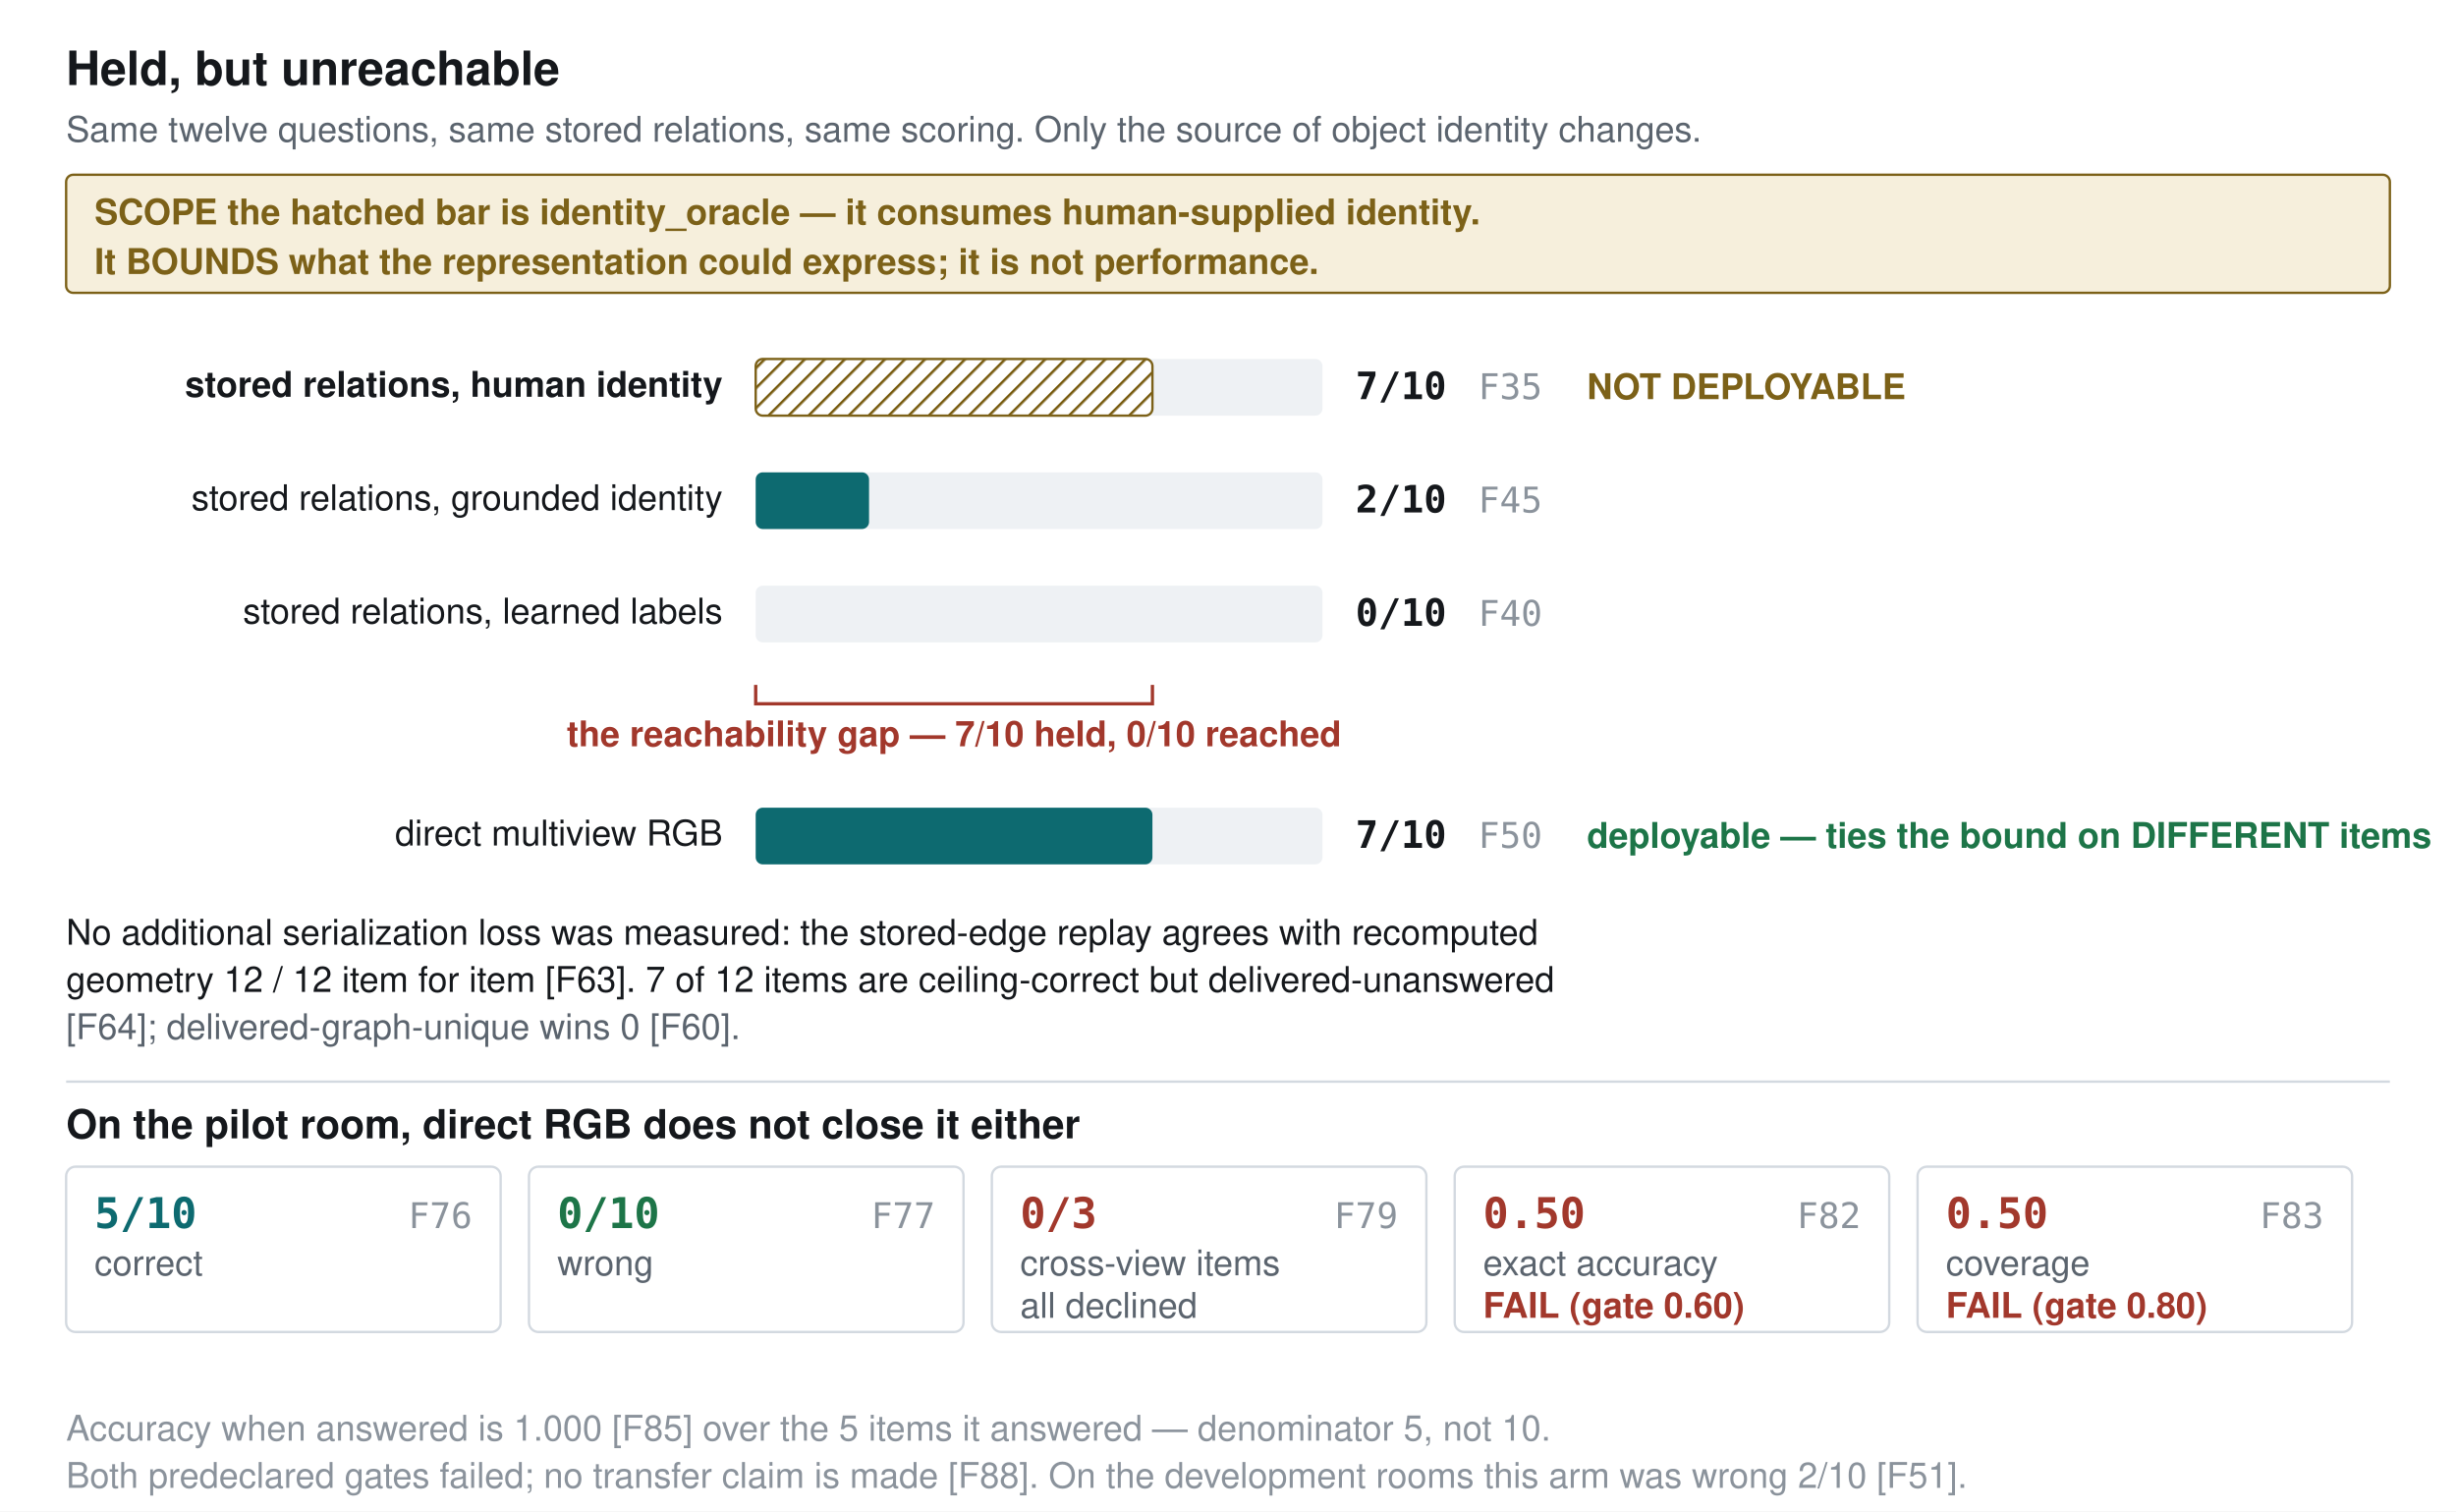
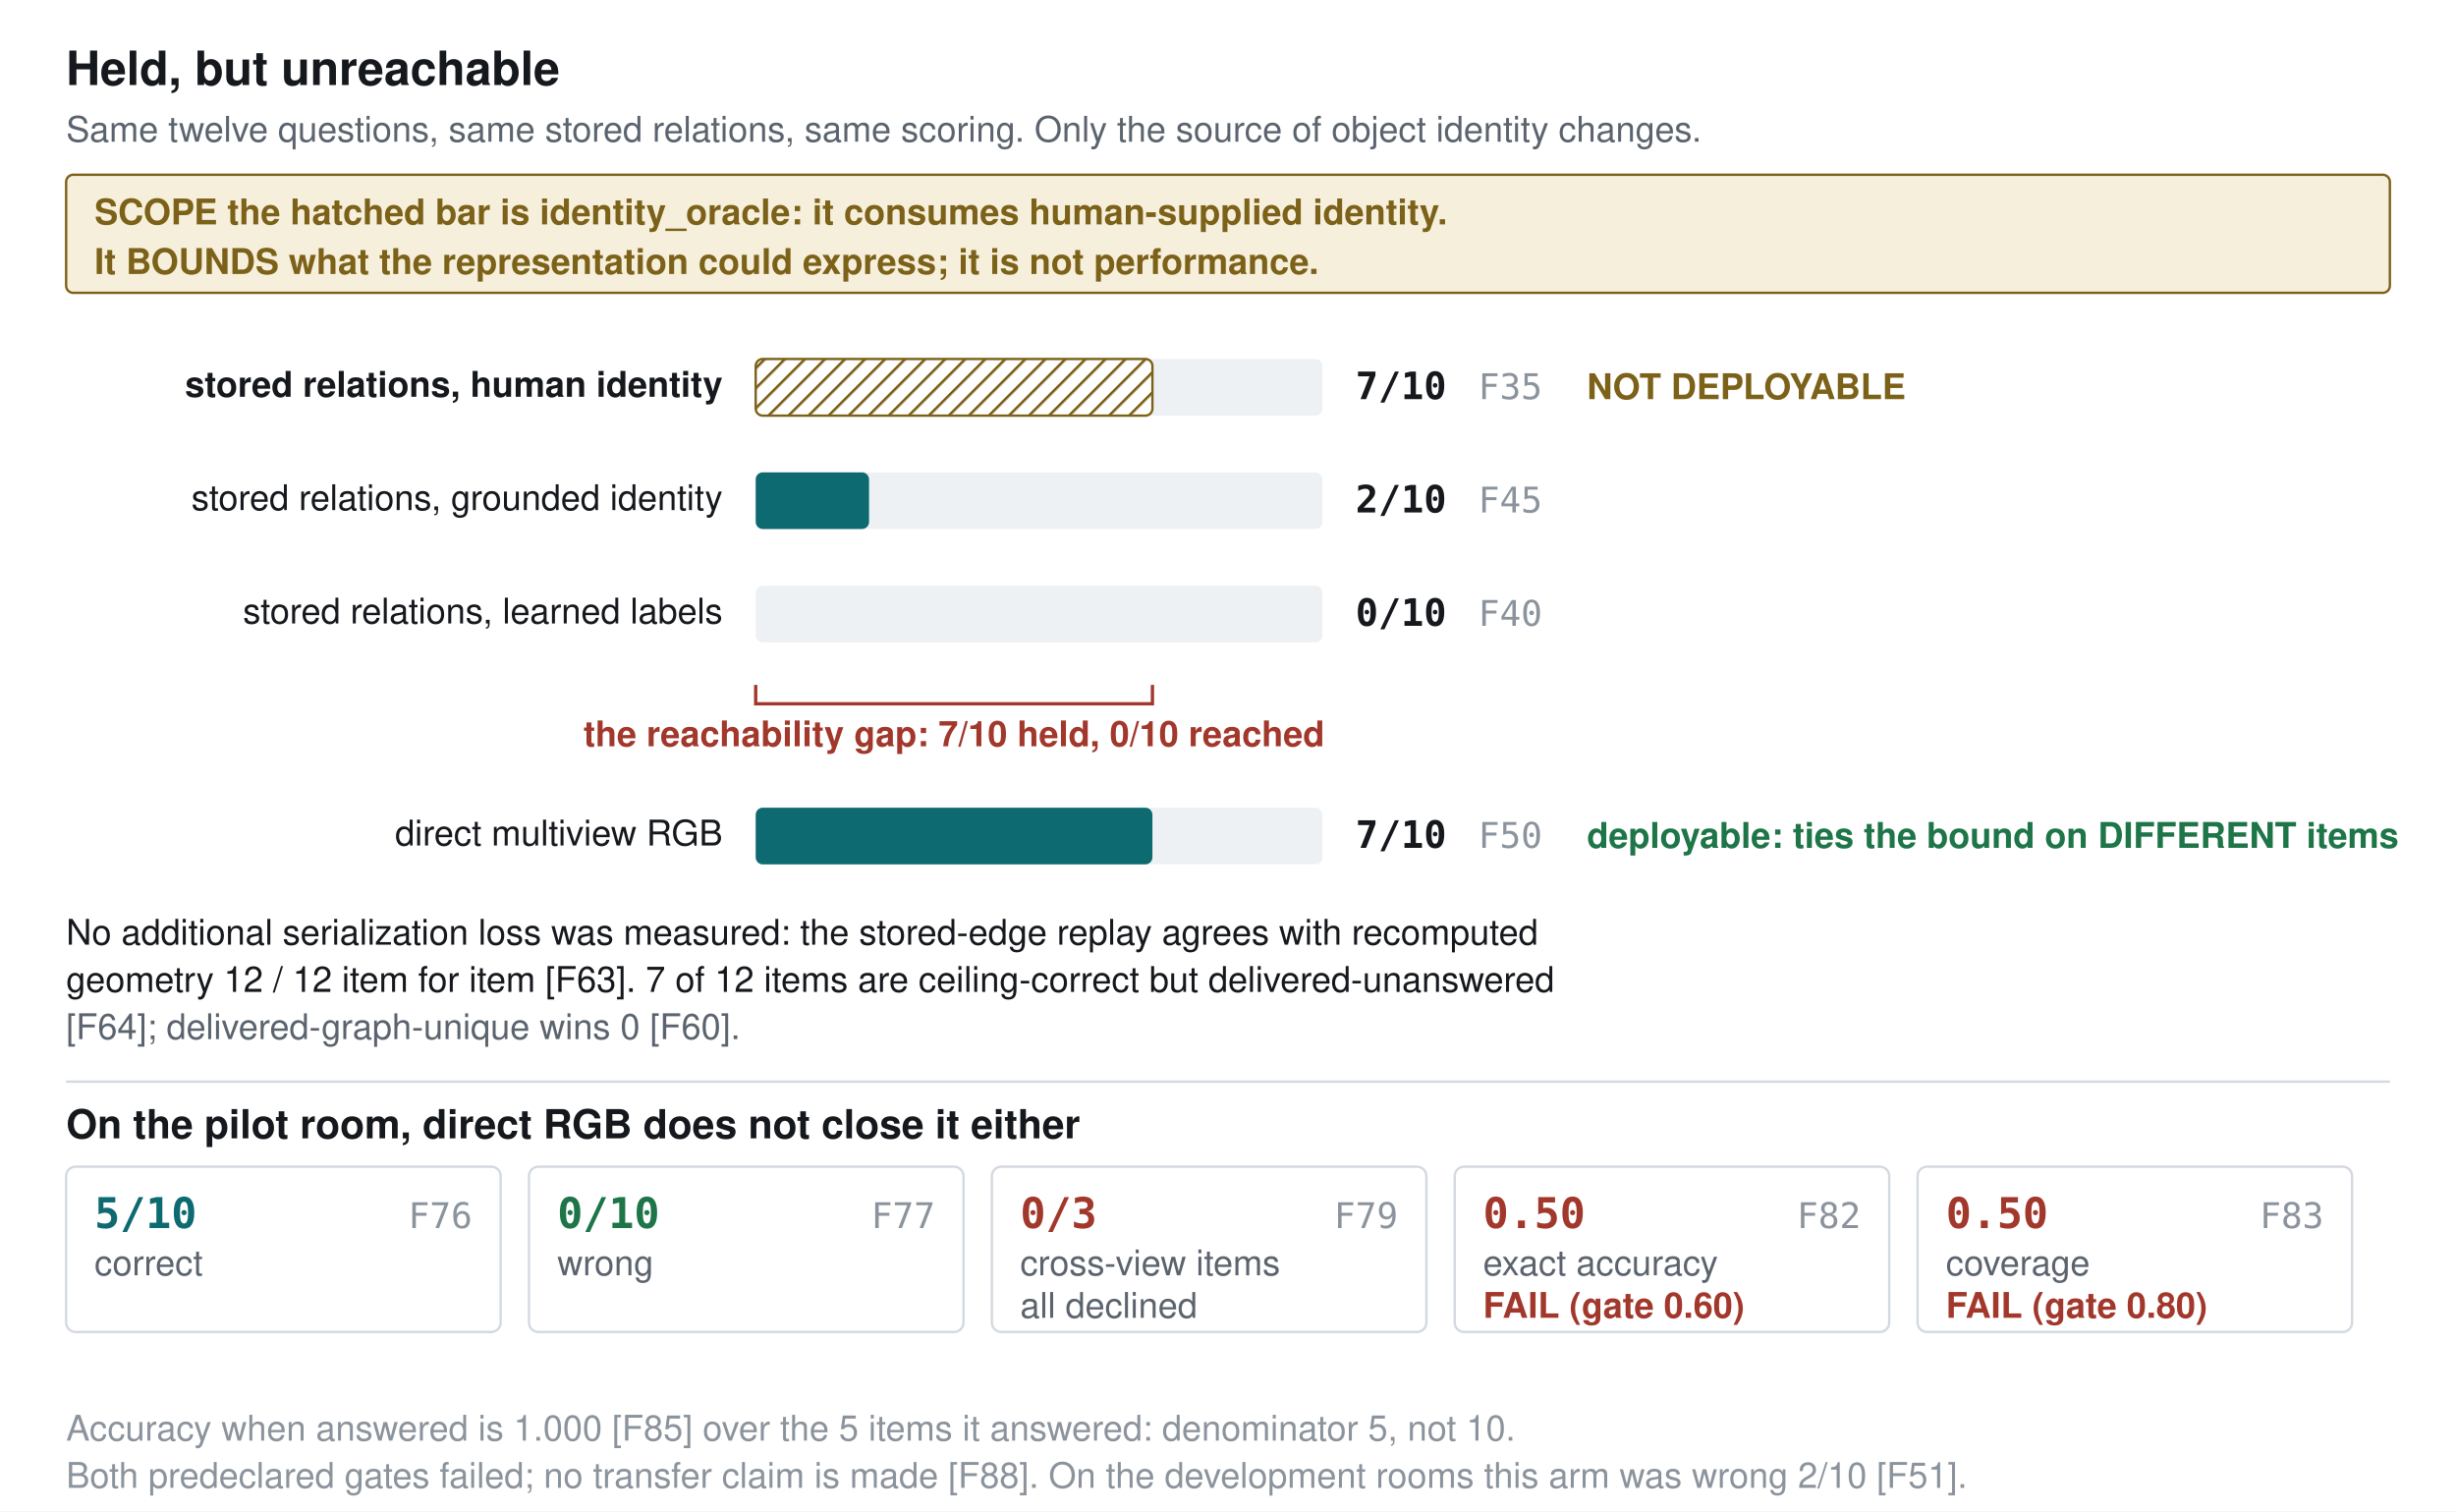
<svg xmlns="http://www.w3.org/2000/svg" width="1040" height="640" viewBox="0 0 1040 640" role="img" aria-label="Held, but unreachable">
  <defs>
    <pattern id="hatch" width="6" height="6" patternUnits="userSpaceOnUse" patternTransform="rotate(45)">
      <rect width="6" height="6" fill="#ffffff" />
      <line x1="0" y1="0" x2="0" y2="6" stroke="#7c6118" stroke-width="2.2" />
    </pattern>
  </defs>
  <rect width="1040" height="640" fill="#ffffff" />
  <text x="28" y="36" font-family="Helvetica, Arial, sans-serif" font-size="20" fill="#15181c" text-anchor="start" font-weight="600">Held, but unreachable</text>
  <text x="28" y="60" font-family="Helvetica, Arial, sans-serif" font-size="15" fill="#5b646e" text-anchor="start" font-weight="normal">Same twelve questions, same stored relations, same scoring. Only the source of object identity changes.</text>
  <rect x="28" y="74" width="984" height="50" rx="3" fill="#f6efdc" stroke="#7c6118" stroke-width="1" />
-   <text x="40" y="95" font-family="Helvetica, Arial, sans-serif" font-size="15" fill="#7c6118" text-anchor="start" font-weight="600">SCOPE  the hatched bar is identity_oracle — it consumes human-supplied identity.</text>
+   <text x="40" y="95" font-family="Helvetica, Arial, sans-serif" font-size="15" fill="#7c6118" text-anchor="start" font-weight="600">SCOPE  the hatched bar is identity_oracle: it consumes human-supplied identity.</text>
  <text x="40" y="116" font-family="Helvetica, Arial, sans-serif" font-size="15" fill="#7c6118" text-anchor="start" font-weight="600">It BOUNDS what the representation could express; it is not performance.</text>
  <text x="306" y="168" font-family="Helvetica, Arial, sans-serif" font-size="15" fill="#15181c" text-anchor="end" font-weight="700">stored relations, human identity</text>
  <rect x="320" y="152" width="240" height="24" rx="3" fill="#eef1f4" />
  <rect x="320" y="152" width="168.0" height="24" rx="3" fill="url(#hatch)" stroke="#7c6118" stroke-width="1" />
  <text x="574" y="169" font-family="ui-monospace, 'SF Mono', Menlo, monospace" font-size="16" fill="#15181c" text-anchor="start" font-weight="700">7/10</text>
  <text x="626" y="169" font-family="ui-monospace, 'SF Mono', Menlo, monospace" font-size="15" fill="#8b939c" text-anchor="start" font-weight="normal">F35</text>
  <text x="672" y="169" font-family="Helvetica, Arial, sans-serif" font-size="15" fill="#7c6118" text-anchor="start" font-weight="700">NOT DEPLOYABLE</text>
  <text x="306" y="216" font-family="Helvetica, Arial, sans-serif" font-size="15" fill="#15181c" text-anchor="end" font-weight="normal">stored relations, grounded identity</text>
  <rect x="320" y="200" width="240" height="24" rx="3" fill="#eef1f4" />
  <rect x="320" y="200" width="48.0" height="24" rx="3" fill="#0d6a70" stroke="none" stroke-width="1" />
  <text x="574" y="217" font-family="ui-monospace, 'SF Mono', Menlo, monospace" font-size="16" fill="#15181c" text-anchor="start" font-weight="700">2/10</text>
  <text x="626" y="217" font-family="ui-monospace, 'SF Mono', Menlo, monospace" font-size="15" fill="#8b939c" text-anchor="start" font-weight="normal">F45</text>
  <text x="306" y="264" font-family="Helvetica, Arial, sans-serif" font-size="15" fill="#15181c" text-anchor="end" font-weight="normal">stored relations, learned labels</text>
  <rect x="320" y="248" width="240" height="24" rx="3" fill="#eef1f4" />
  <rect x="320" y="248" width="0.0" height="24" rx="3" fill="#e2e6ea" stroke="none" stroke-width="1" />
  <text x="574" y="265" font-family="ui-monospace, 'SF Mono', Menlo, monospace" font-size="16" fill="#15181c" text-anchor="start" font-weight="700">0/10</text>
  <text x="626" y="265" font-family="ui-monospace, 'SF Mono', Menlo, monospace" font-size="15" fill="#8b939c" text-anchor="start" font-weight="normal">F40</text>
  <text x="306" y="358" font-family="Helvetica, Arial, sans-serif" font-size="15" fill="#15181c" text-anchor="end" font-weight="normal">direct multiview RGB</text>
  <rect x="320" y="342" width="240" height="24" rx="3" fill="#eef1f4" />
  <rect x="320" y="342" width="168.0" height="24" rx="3" fill="#0d6a70" stroke="none" stroke-width="1" />
  <text x="574" y="359" font-family="ui-monospace, 'SF Mono', Menlo, monospace" font-size="16" fill="#15181c" text-anchor="start" font-weight="700">7/10</text>
  <text x="626" y="359" font-family="ui-monospace, 'SF Mono', Menlo, monospace" font-size="15" fill="#8b939c" text-anchor="start" font-weight="normal">F50</text>
-   <text x="672" y="359" font-family="Helvetica, Arial, sans-serif" font-size="15" fill="#1d7548" text-anchor="start" font-weight="700">deployable — ties the bound on DIFFERENT items</text>
+   <text x="672" y="359" font-family="Helvetica, Arial, sans-serif" font-size="15" fill="#1d7548" text-anchor="start" font-weight="700">deployable: ties the bound on DIFFERENT items</text>
  <path d="M 320 290 L 320 298 L 488.0 298 L 488.0 290" fill="none" stroke="#a2382c" stroke-width="1.4" />
-   <text x="404.0" y="316" font-family="Helvetica, Arial, sans-serif" font-size="15" fill="#a2382c" text-anchor="middle" font-weight="700">the reachability gap — 7/10 held, 0/10 reached</text>
+   <text x="404.0" y="316" font-family="Helvetica, Arial, sans-serif" font-size="15" fill="#a2382c" text-anchor="middle" font-weight="700">the reachability gap: 7/10 held, 0/10 reached</text>
  <text x="28" y="400" font-family="Helvetica, Arial, sans-serif" font-size="15" fill="#15181c" text-anchor="start" font-weight="normal">No additional serialization loss was measured: the stored-edge replay agrees with recomputed</text>
  <text x="28" y="420" font-family="Helvetica, Arial, sans-serif" font-size="15" fill="#15181c" text-anchor="start" font-weight="normal">geometry 12 / 12 item for item [F63]. 7 of 12 items are ceiling-correct but delivered-unanswered</text>
  <text x="28" y="440" font-family="Helvetica, Arial, sans-serif" font-size="15" fill="#5b646e" text-anchor="start" font-weight="normal">[F64]; delivered-graph-unique wins 0 [F60].</text>
  <line x1="28" y1="458" x2="1012" y2="458" stroke="#d3d9e0" stroke-width="1" />
  <text x="28" y="482" font-family="Helvetica, Arial, sans-serif" font-size="17" fill="#15181c" text-anchor="start" font-weight="600">On the pilot room, direct RGB does not close it either</text>
  <rect x="28" y="494" width="184" height="70" rx="4" fill="#ffffff" stroke="#d3d9e0" stroke-width="1" />
  <text x="40" y="520" font-family="ui-monospace, 'SF Mono', Menlo, monospace" font-size="18" fill="#0d6a70" text-anchor="start" font-weight="700">5/10</text>
  <text x="40" y="540" font-family="Helvetica, Arial, sans-serif" font-size="15" fill="#5b646e" text-anchor="start" font-weight="normal">correct</text>
  <text x="200" y="520" font-family="ui-monospace, 'SF Mono', Menlo, monospace" font-size="15" fill="#8b939c" text-anchor="end" font-weight="normal">F76</text>
  <rect x="224" y="494" width="184" height="70" rx="4" fill="#ffffff" stroke="#d3d9e0" stroke-width="1" />
  <text x="236" y="520" font-family="ui-monospace, 'SF Mono', Menlo, monospace" font-size="18" fill="#1d7548" text-anchor="start" font-weight="700">0/10</text>
  <text x="236" y="540" font-family="Helvetica, Arial, sans-serif" font-size="15" fill="#5b646e" text-anchor="start" font-weight="normal">wrong</text>
  <text x="396" y="520" font-family="ui-monospace, 'SF Mono', Menlo, monospace" font-size="15" fill="#8b939c" text-anchor="end" font-weight="normal">F77</text>
  <rect x="420" y="494" width="184" height="70" rx="4" fill="#ffffff" stroke="#d3d9e0" stroke-width="1" />
  <text x="432" y="520" font-family="ui-monospace, 'SF Mono', Menlo, monospace" font-size="18" fill="#a2382c" text-anchor="start" font-weight="700">0/3</text>
  <text x="432" y="540" font-family="Helvetica, Arial, sans-serif" font-size="15" fill="#5b646e" text-anchor="start" font-weight="normal">cross-view items</text>
  <text x="432" y="558" font-family="Helvetica, Arial, sans-serif" font-size="15" fill="#5b646e" text-anchor="start" font-weight="normal">all declined</text>
  <text x="592" y="520" font-family="ui-monospace, 'SF Mono', Menlo, monospace" font-size="15" fill="#8b939c" text-anchor="end" font-weight="normal">F79</text>
  <rect x="616" y="494" width="184" height="70" rx="4" fill="#ffffff" stroke="#d3d9e0" stroke-width="1" />
  <text x="628" y="520" font-family="ui-monospace, 'SF Mono', Menlo, monospace" font-size="18" fill="#a2382c" text-anchor="start" font-weight="700">0.50</text>
  <text x="628" y="540" font-family="Helvetica, Arial, sans-serif" font-size="15" fill="#5b646e" text-anchor="start" font-weight="normal">exact accuracy</text>
  <text x="628" y="558" font-family="Helvetica, Arial, sans-serif" font-size="15" fill="#a2382c" text-anchor="start" font-weight="700">FAIL (gate 0.60)</text>
  <text x="788" y="520" font-family="ui-monospace, 'SF Mono', Menlo, monospace" font-size="15" fill="#8b939c" text-anchor="end" font-weight="normal">F82</text>
  <rect x="812" y="494" width="184" height="70" rx="4" fill="#ffffff" stroke="#d3d9e0" stroke-width="1" />
  <text x="824" y="520" font-family="ui-monospace, 'SF Mono', Menlo, monospace" font-size="18" fill="#a2382c" text-anchor="start" font-weight="700">0.50</text>
  <text x="824" y="540" font-family="Helvetica, Arial, sans-serif" font-size="15" fill="#5b646e" text-anchor="start" font-weight="normal">coverage</text>
  <text x="824" y="558" font-family="Helvetica, Arial, sans-serif" font-size="15" fill="#a2382c" text-anchor="start" font-weight="700">FAIL (gate 0.80)</text>
  <text x="984" y="520" font-family="ui-monospace, 'SF Mono', Menlo, monospace" font-size="15" fill="#8b939c" text-anchor="end" font-weight="normal">F83</text>
-   <text x="28" y="610" font-family="Helvetica, Arial, sans-serif" font-size="15" fill="#8b939c" text-anchor="start" font-weight="normal">Accuracy when answered is 1.000 [F85] over the 5 items it answered — denominator 5, not 10.</text>
+   <text x="28" y="610" font-family="Helvetica, Arial, sans-serif" font-size="15" fill="#8b939c" text-anchor="start" font-weight="normal">Accuracy when answered is 1.000 [F85] over the 5 items it answered: denominator 5, not 10.</text>
  <text x="28" y="630" font-family="Helvetica, Arial, sans-serif" font-size="15" fill="#8b939c" text-anchor="start" font-weight="normal">Both predeclared gates failed; no transfer claim is made [F88]. On the development rooms this arm was wrong 2/10 [F51].</text>
</svg>
